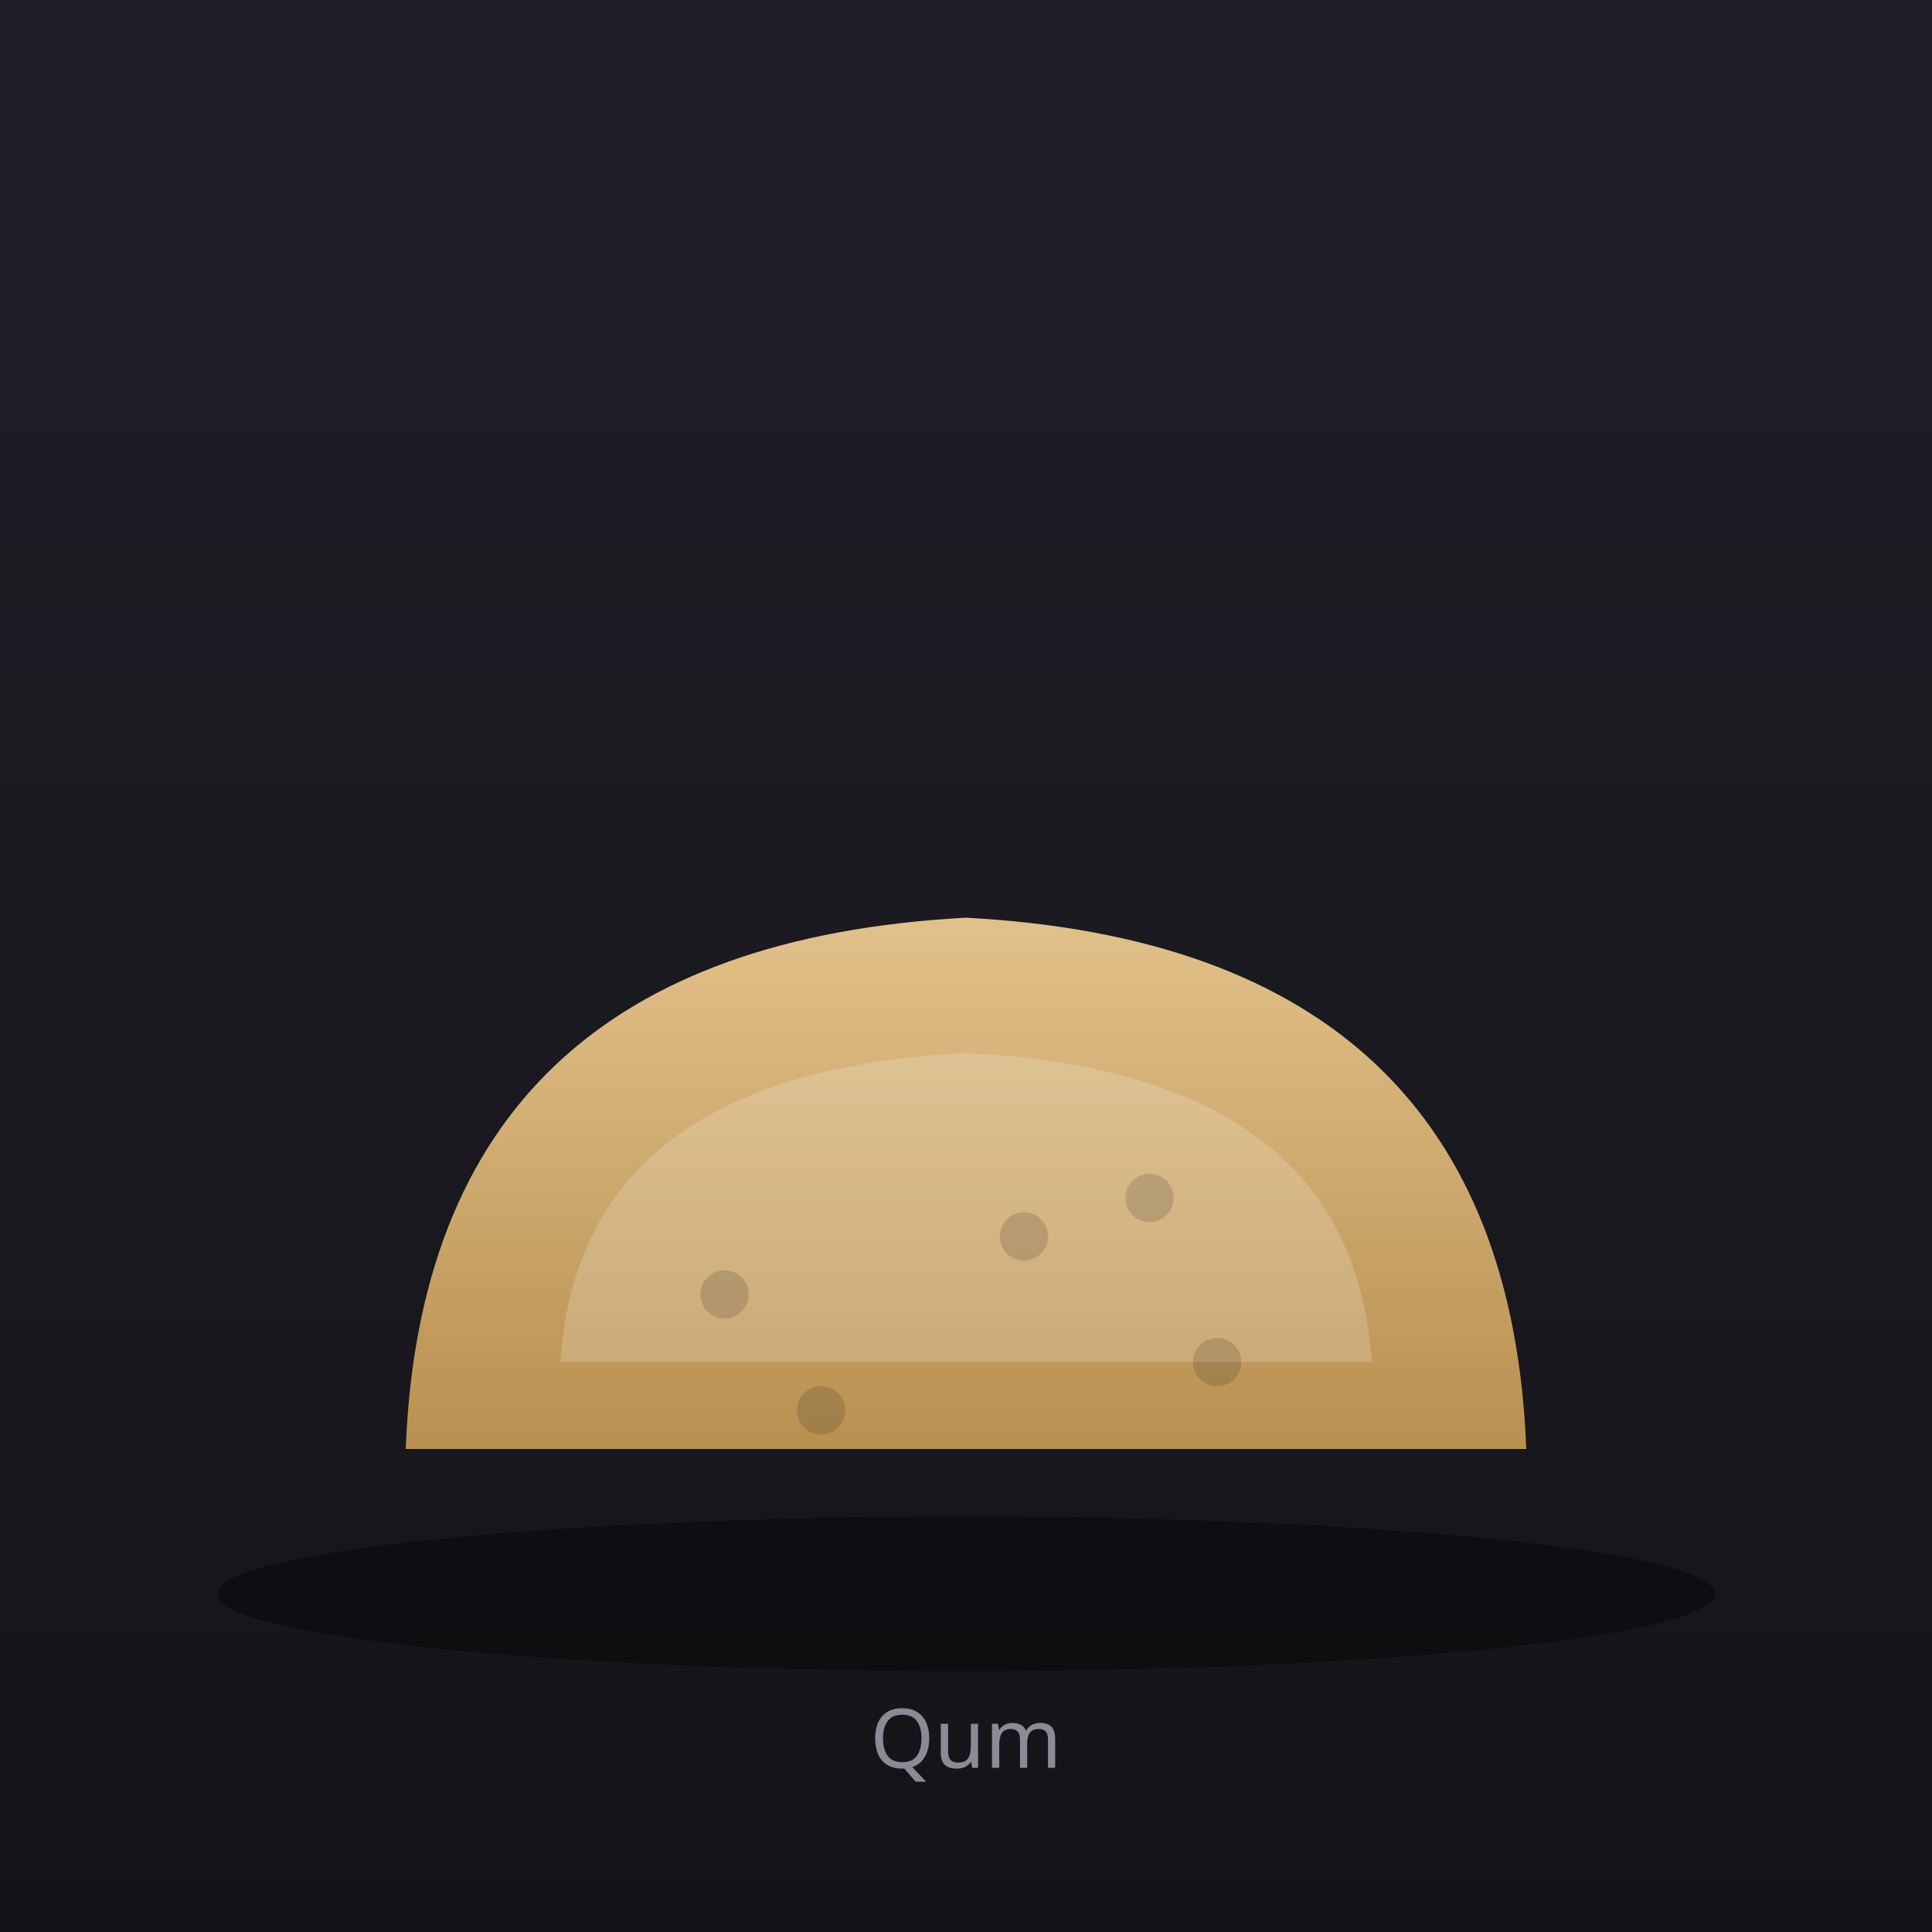
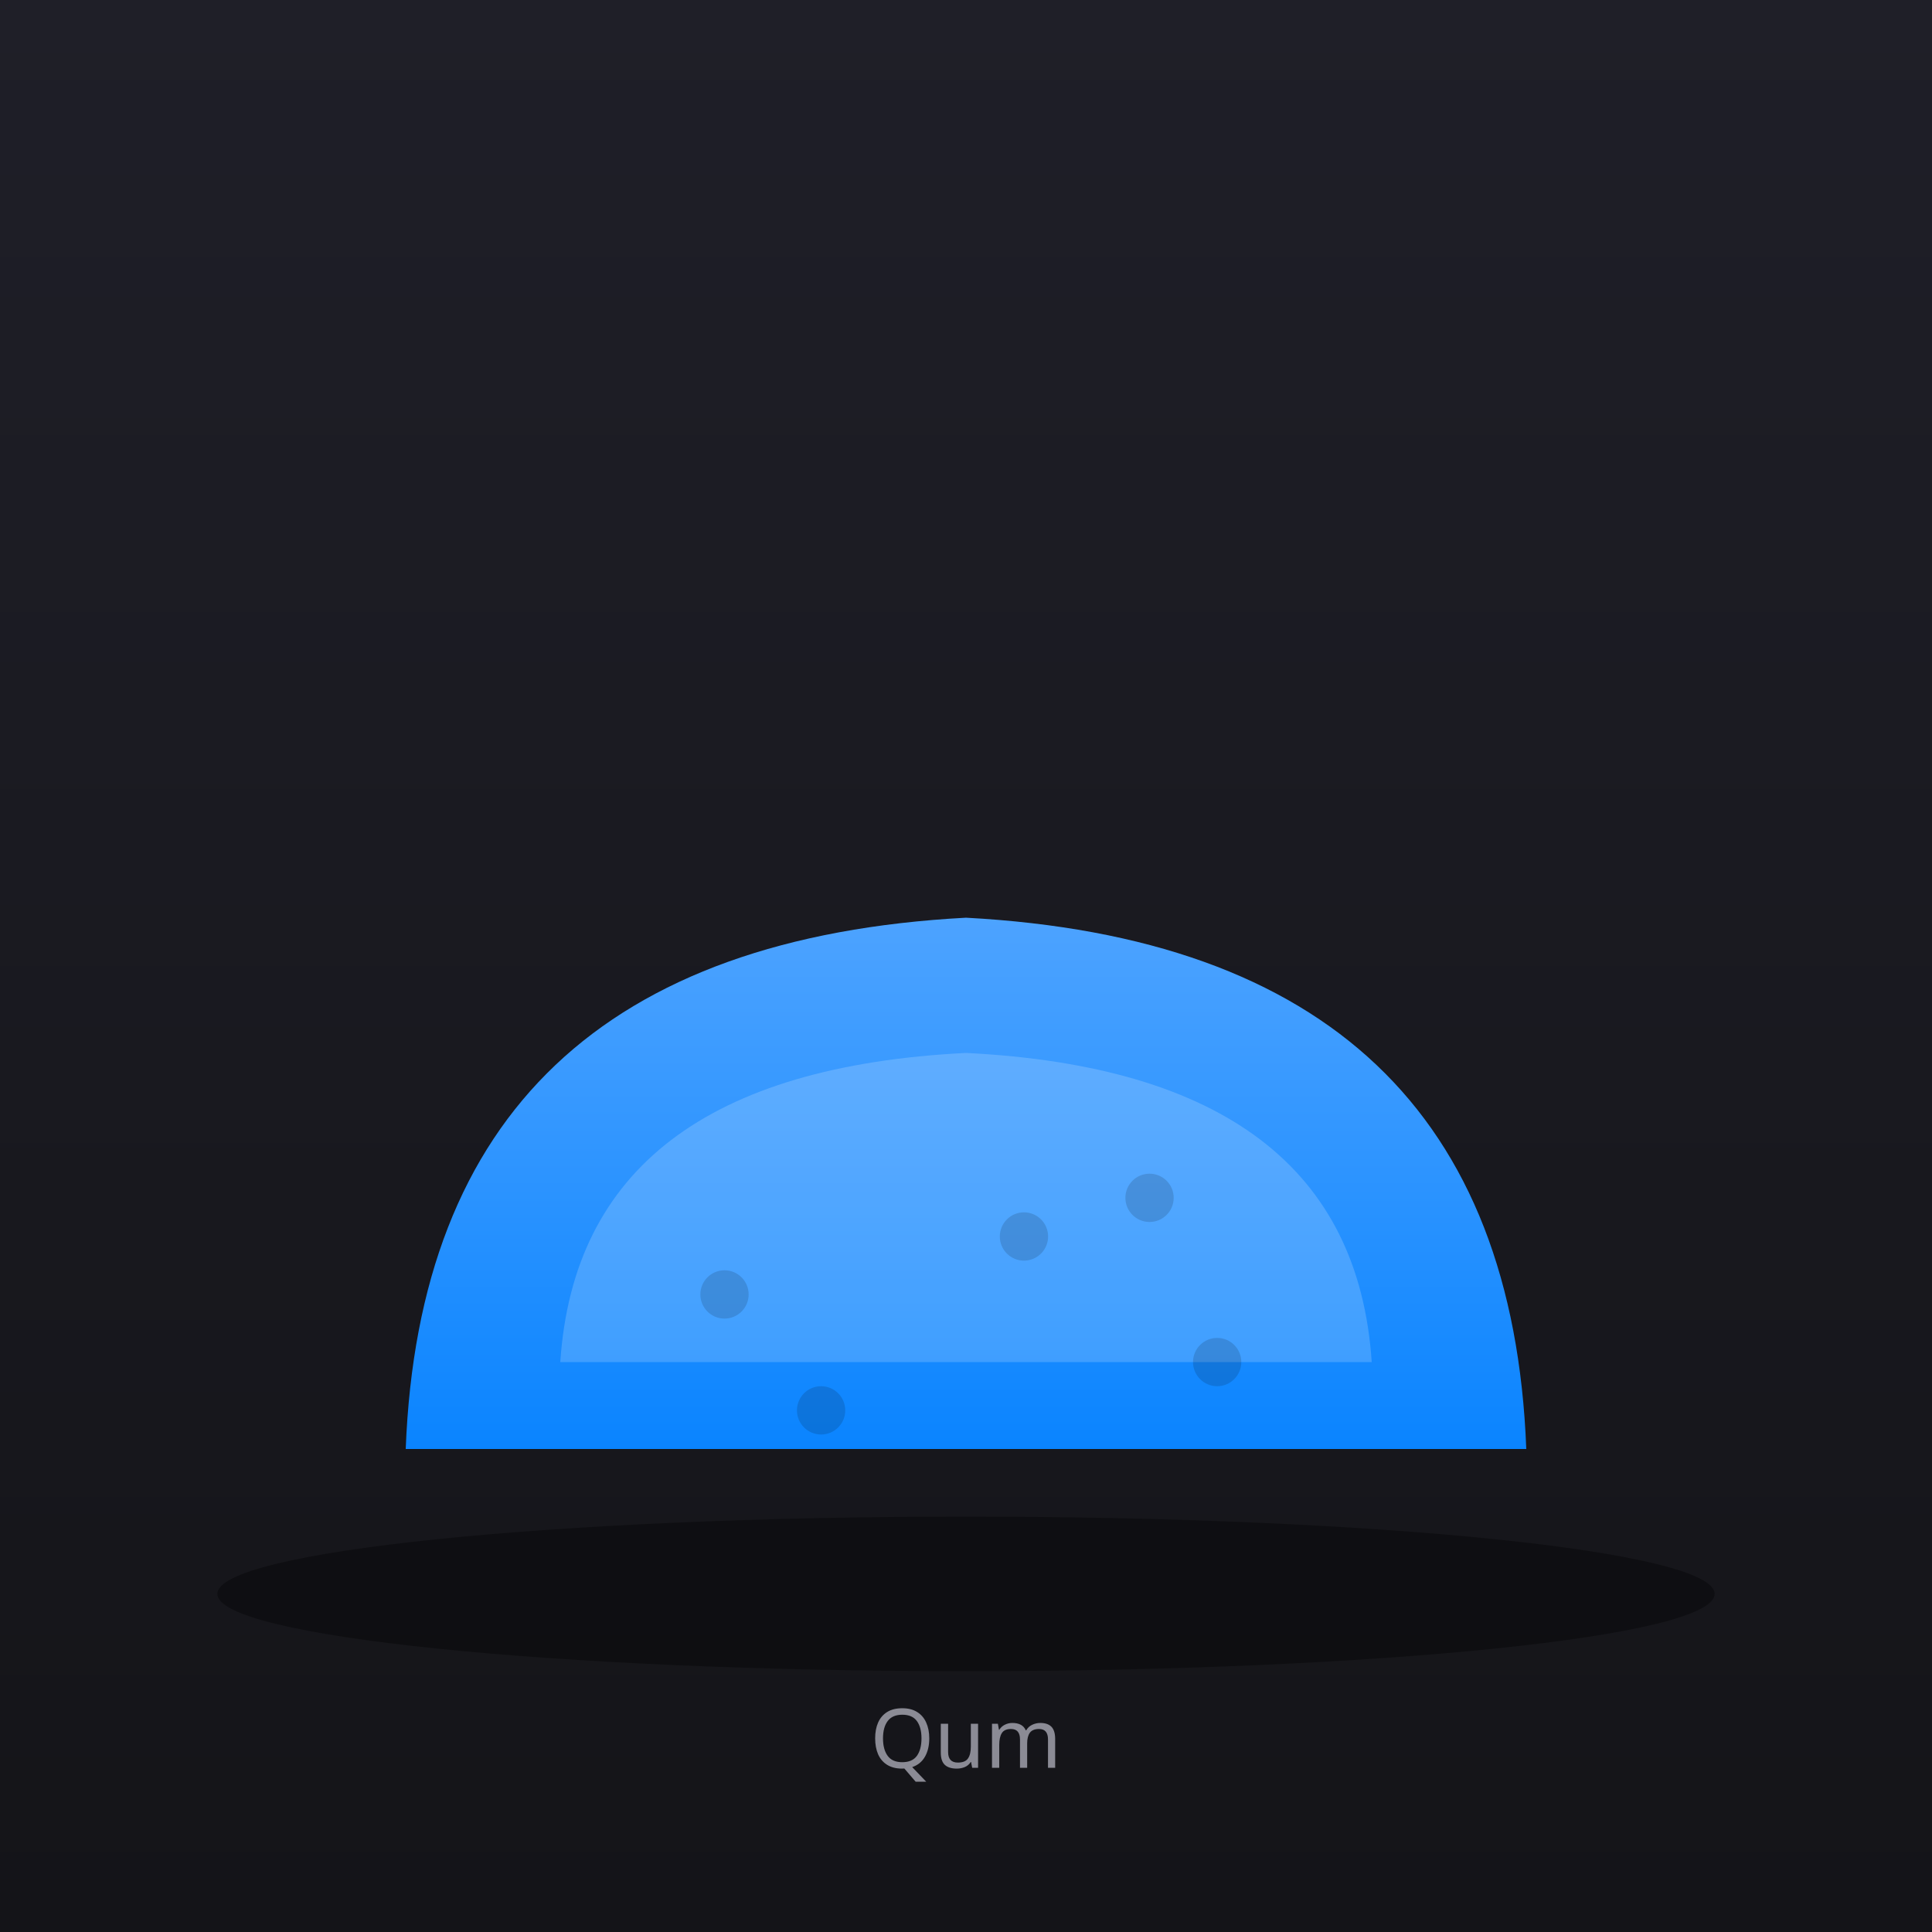
<svg xmlns="http://www.w3.org/2000/svg" viewBox="0 0 400 400">
  <defs>
    <linearGradient id="bg" x1="0" y1="0" x2="0" y2="1">
      <stop offset="0" stop-color="#1f1f28" />
      <stop offset="1" stop-color="#141418" />
    </linearGradient>
    <linearGradient id="sd" x1="0" y1="0" x2="0" y2="1">
-       <stop offset="0" stop-color="#e2c18a" />
-       <stop offset="1" stop-color="#b89050" />
+       <stop offset="0" stop-color="#4DA3FF" />
+       <stop offset="1" stop-color="#0A84FF" />
    </linearGradient>
  </defs>
  <rect width="400" height="400" fill="url(#bg)" />
  <ellipse cx="200" cy="330" rx="155" ry="16" fill="#000" opacity="0.35" />
  <path d="M84 300 Q88 196 200 190 Q312 196 316 300 Z" fill="url(#sd)" />
  <path d="M116 282 Q120 222 200 218 Q280 222 284 282 Z" fill="#fff" opacity="0.18" />
  <g fill="#000" opacity="0.14">
    <circle cx="150" cy="268" r="5" />
    <circle cx="212" cy="256" r="5" />
    <circle cx="252" cy="282" r="5" />
    <circle cx="170" cy="292" r="5" />
    <circle cx="238" cy="248" r="5" />
  </g>
  <text x="200" y="366" fill="#8b8b95" font-size="17" text-anchor="middle" font-family="sans-serif">Qum</text>
</svg>
